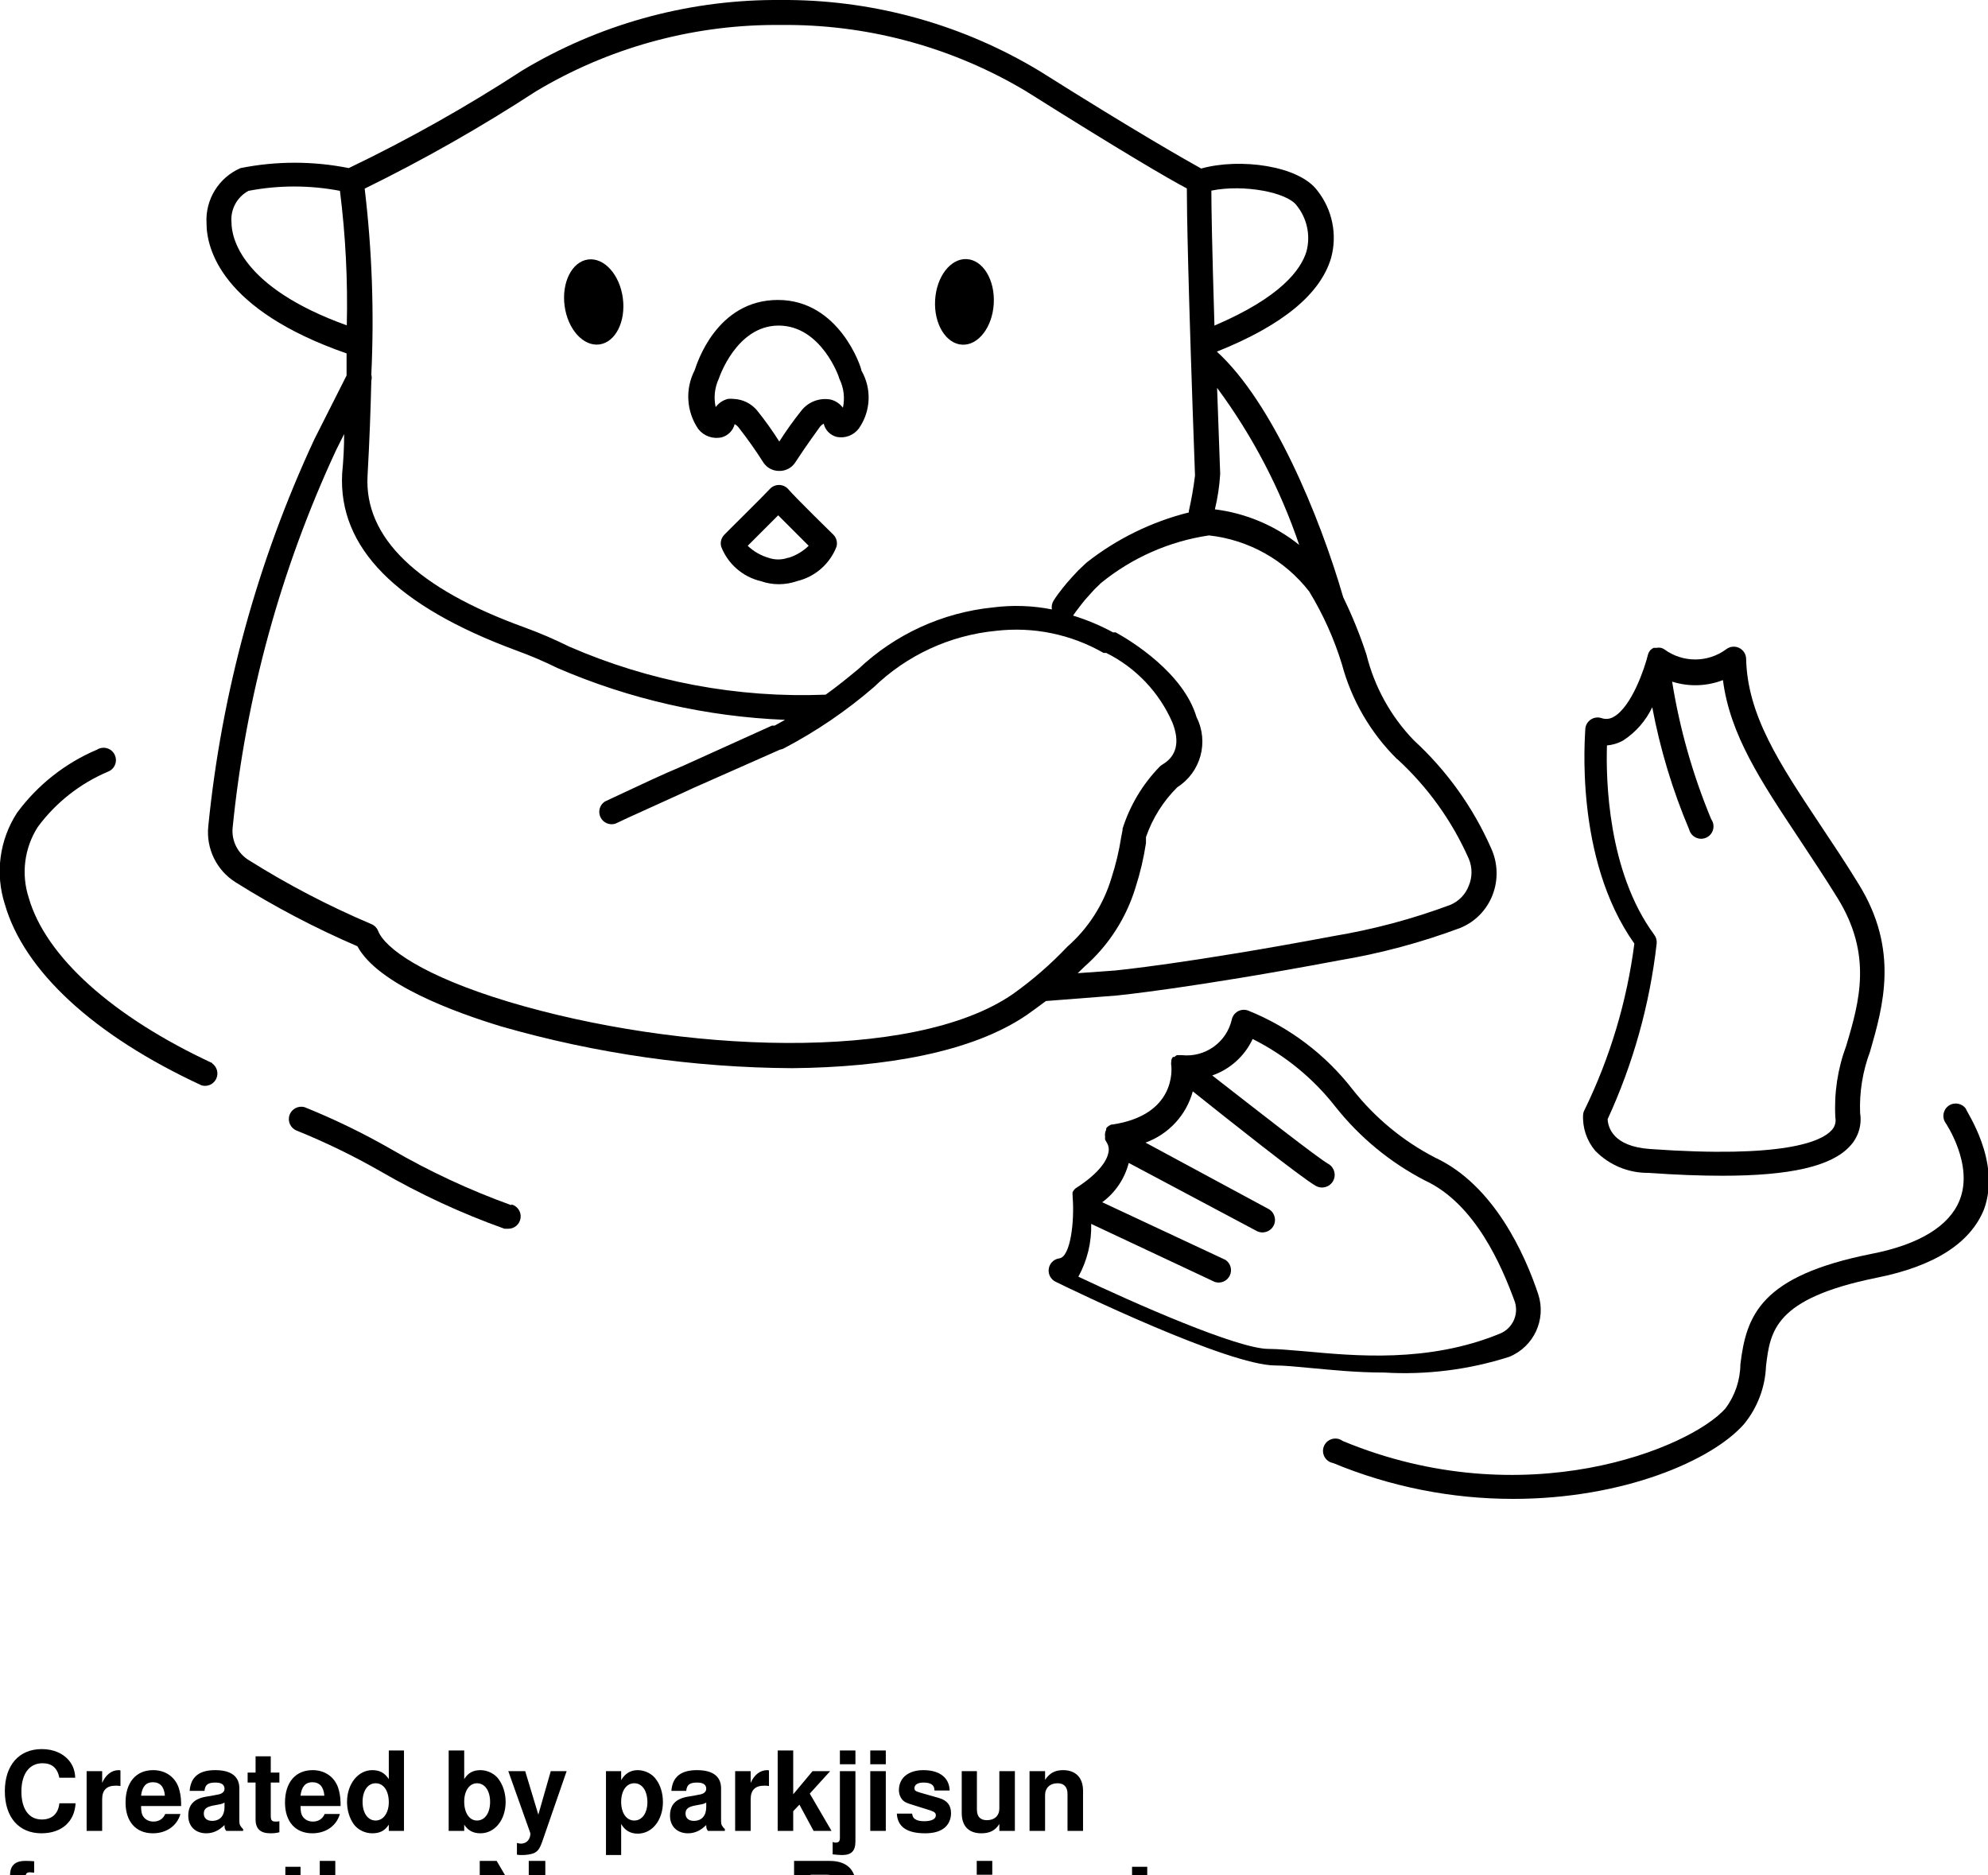
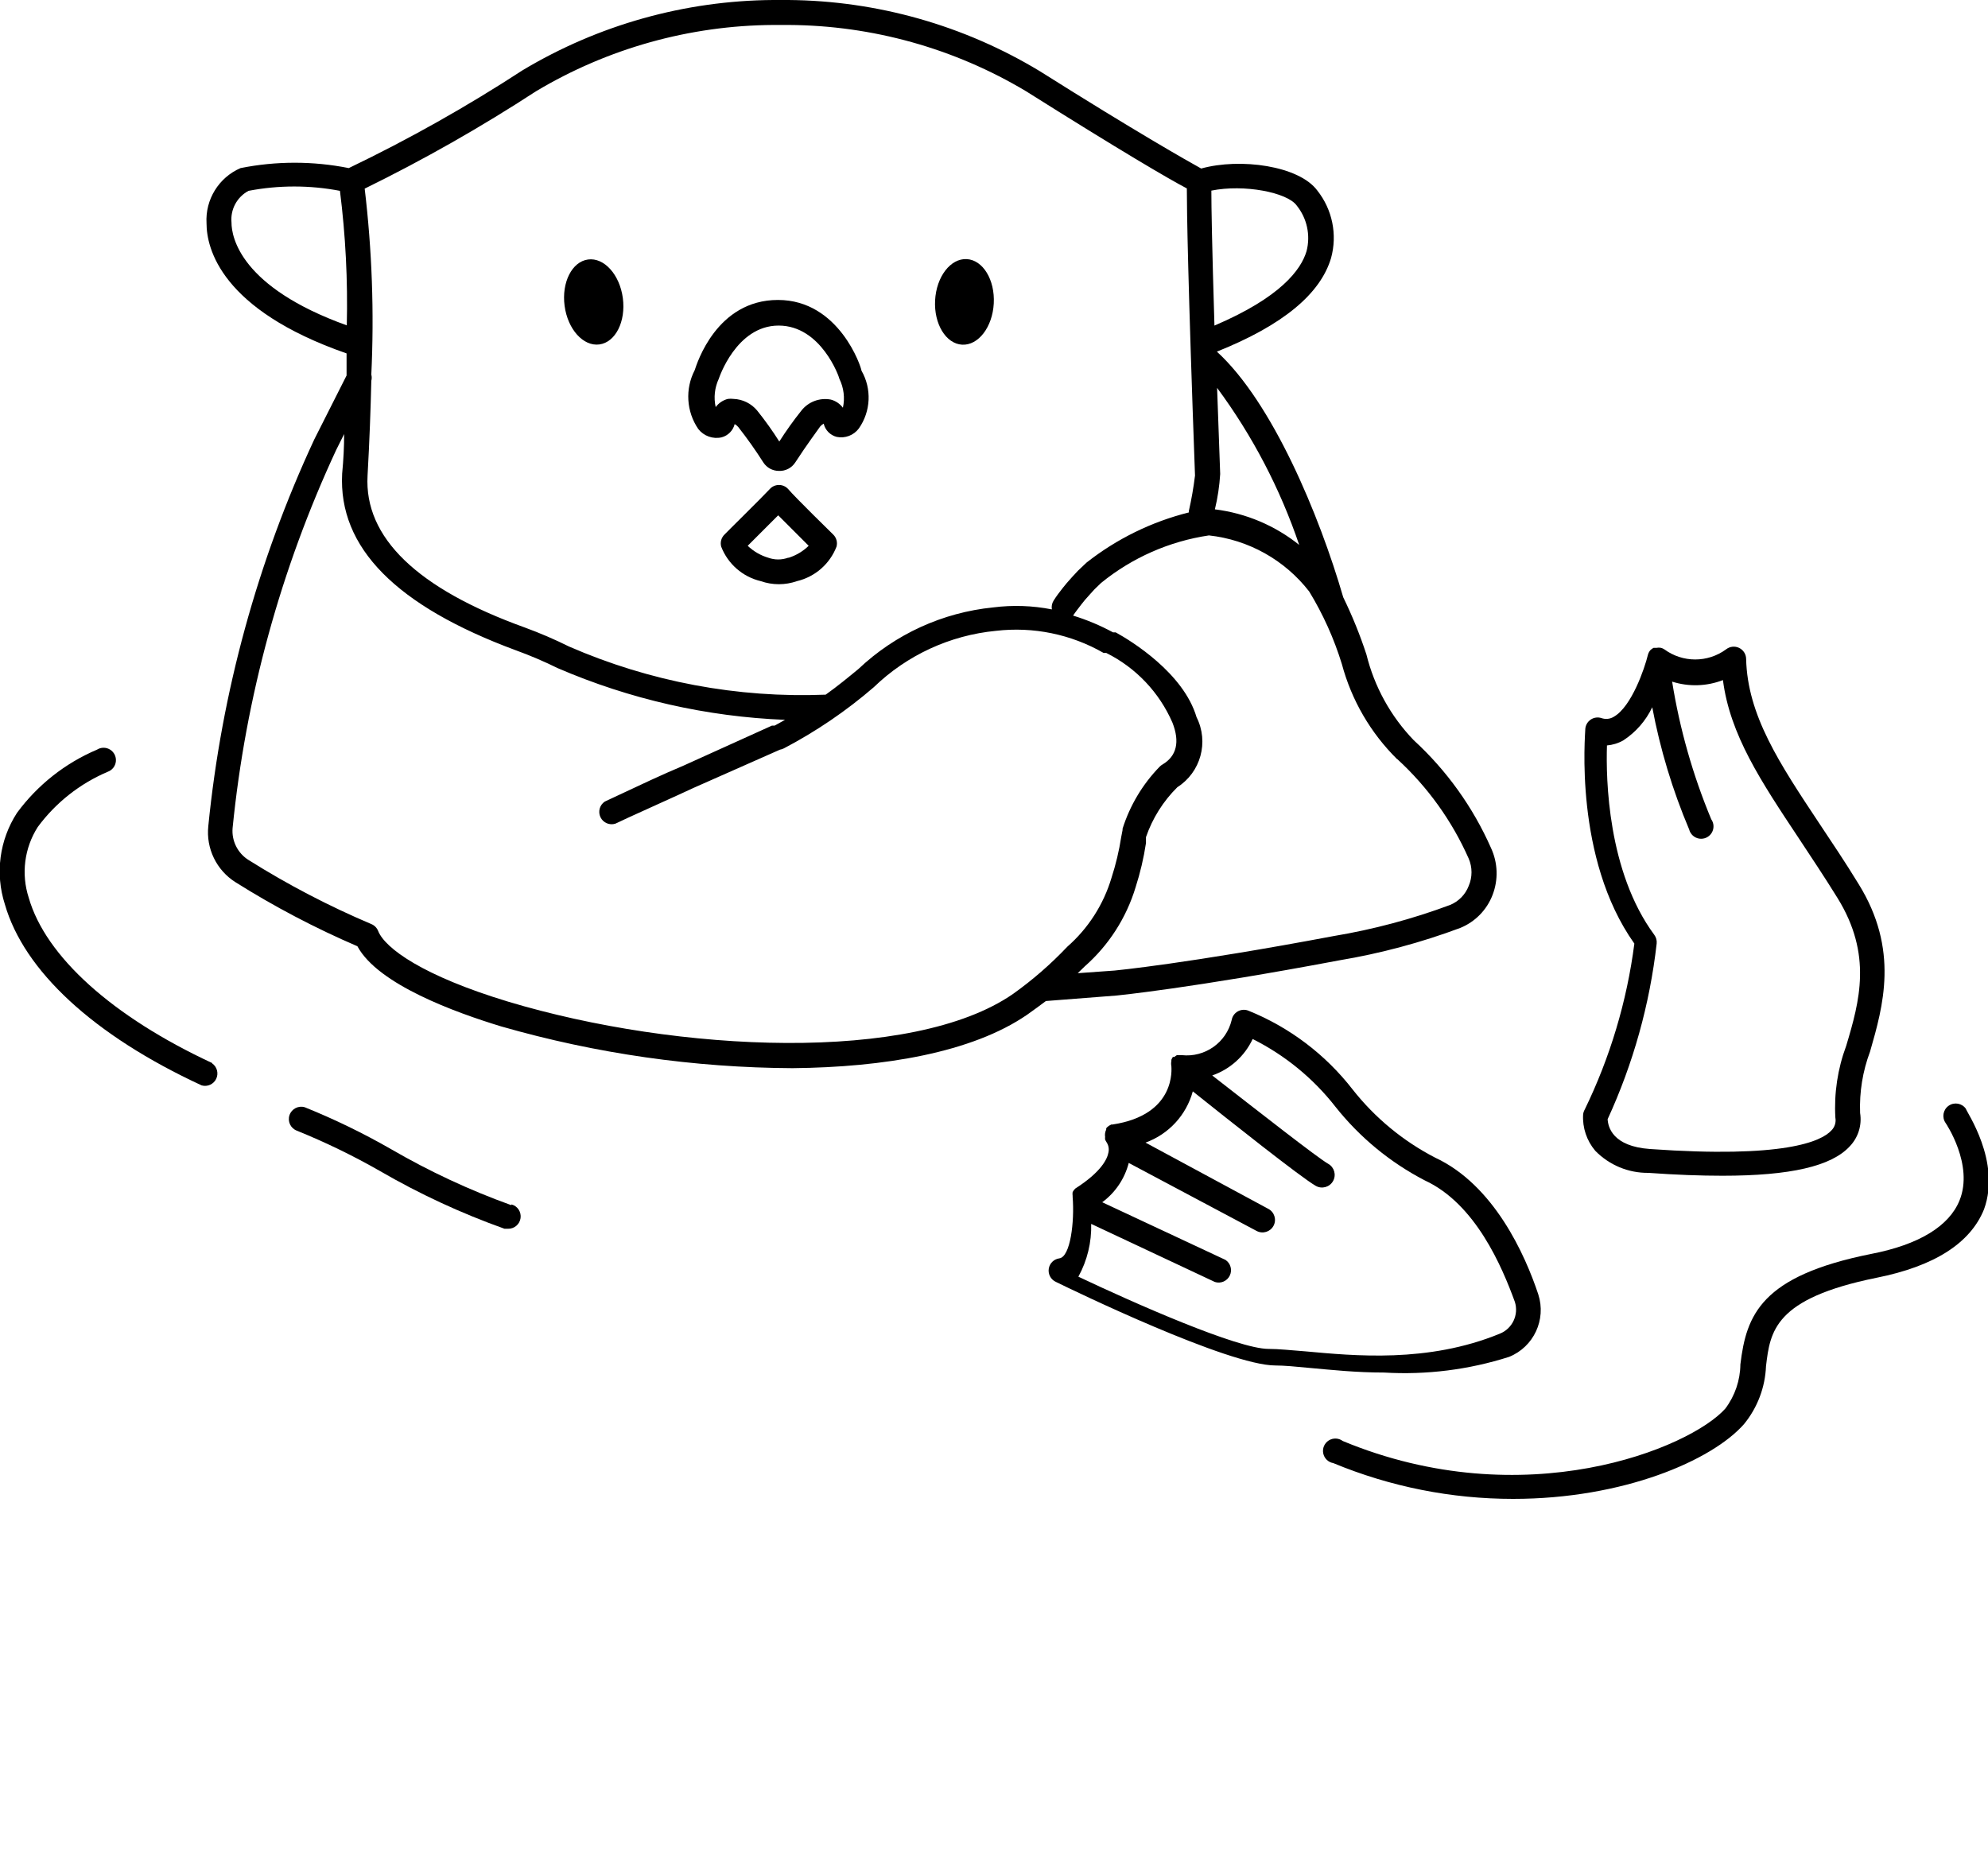
<svg xmlns="http://www.w3.org/2000/svg" data-name="Layer 1" viewBox="0 0 90 84.862" x="0px" y="0px">
  <path d="M40.68,38.2a.56.56,0,0,0-.83,0c-.35.38-2,2-2.05,2.06a.56.56,0,0,0-.15.55,2.55,2.55,0,0,0,1.79,1.56,2.48,2.48,0,0,0,1.64,0,2.55,2.55,0,0,0,1.79-1.56.56.56,0,0,0-.15-.55S41,38.58,40.68,38.2Zm0,3.11a1.33,1.33,0,0,1-.9,0,2.29,2.29,0,0,1-.93-.54l1.38-1.38,1.38,1.38A2.3,2.3,0,0,1,40.71,41.31Z" transform="translate(-5 -16.06)" />
  <path d="M37.67,35.86a.83.83,0,0,0,.59-.6.55.55,0,0,1,.16.13A19.64,19.64,0,0,1,39.56,37a.84.84,0,0,0,.7.38h0A.84.84,0,0,0,41,37c.54-.83,1-1.44,1.13-1.63a.55.55,0,0,1,.16-.13.81.81,0,0,0,.59.6,1,1,0,0,0,1-.38A2.44,2.44,0,0,0,44,32.84c0-.13-1-3.2-3.78-3.2s-3.67,2.88-3.77,3.18a2.6,2.6,0,0,0,.16,2.66A1.05,1.05,0,0,0,37.67,35.86Zm-.13-2.65v0s.78-2.41,2.71-2.41S43,33.15,43,33.21a2,2,0,0,1,.16,1.31,1,1,0,0,0-.55-.37,1.37,1.37,0,0,0-1.33.5,16.22,16.22,0,0,0-1,1.4,15.21,15.21,0,0,0-1-1.4,1.46,1.46,0,0,0-1.07-.53,1.06,1.06,0,0,0-.26,0,1,1,0,0,0-.55.37A2,2,0,0,1,37.54,33.21Z" transform="translate(-5 -16.06)" />
  <path d="M73.32,77.49a2.29,2.29,0,0,0,1.32-2.83c-.59-1.78-2-4.95-4.67-6.19a11.45,11.45,0,0,1-3.73-3.08,11.35,11.35,0,0,0-4.74-3.58.56.56,0,0,0-.74.43,2.09,2.09,0,0,1-2.26,1.59h0l-.13,0-.09,0a.56.56,0,0,0-.11.08l-.07,0h0a.54.54,0,0,0-.07.13l0,.06a.56.56,0,0,0,0,.23h0c0,.09.24,2.2-2.66,2.64h0l-.06,0-.11.06a.55.55,0,0,0-.12.11l0,0,0,.06a.55.55,0,0,0-.05.33v0a.55.55,0,0,0,0,.12.58.58,0,0,0,.07.13h0a.6.6,0,0,1,.08.46c-.05.28-.31.87-1.5,1.63l0,0,0,0a.56.56,0,0,0-.12.16h0v0a.56.56,0,0,0,0,.17s0,0,0,.05,0,0,0,0c.09,1.12-.1,2.71-.6,2.78a.56.56,0,0,0-.17,1.06c.79.39,7.82,3.79,9.95,3.79.39,0,.92.05,1.54.11,1,.09,2.11.21,3.38.21A15.57,15.57,0,0,0,73.32,77.49Zm-10.89-.36c-1.4,0-6.1-2.08-8.61-3.27a4.71,4.71,0,0,0,.58-2.39L60,74.1a.56.56,0,0,0,.48-1l-5.58-2.61a3.2,3.2,0,0,0,1.2-1.78l5.79,3.08a.56.56,0,0,0,.53-1l-5.56-3A3.43,3.43,0,0,0,59,65.47c1.59,1.27,4.9,3.9,5.57,4.28a.56.56,0,0,0,.56-1c-.49-.28-3.13-2.35-5.25-4a3.17,3.17,0,0,0,1.83-1.65,11,11,0,0,1,3.75,3.07A12.52,12.52,0,0,0,69.5,69.5C71.8,70.56,73,73.41,73.58,75a1.17,1.17,0,0,1-.68,1.44c-3.26,1.34-6.6,1-8.81.8C63.44,77.19,62.88,77.13,62.44,77.13Z" transform="translate(-5 -16.06)" />
  <path d="M76.74,66.3a.56.56,0,0,0-.07.22,2.33,2.33,0,0,0,.55,1.64,3.31,3.31,0,0,0,2.41,1c1.25.09,2.36.13,3.35.13,3.07,0,4.93-.43,5.76-1.33a1.77,1.77,0,0,0,.47-1.51,7.13,7.13,0,0,1,.45-2.78c.59-2.05,1.33-4.61-.52-7.59-.61-1-1.2-1.87-1.77-2.73-1.82-2.74-3.26-4.91-3.32-7.46a.56.56,0,0,0-.91-.43,2.36,2.36,0,0,1-2.79,0,.55.55,0,0,0-.15-.07h0a.56.56,0,0,0-.21,0h0l-.13,0,0,0a.55.55,0,0,0-.15.11l0,0a.55.55,0,0,0-.11.22h0c-.14.58-.73,2.33-1.54,2.79a.65.65,0,0,1-.56.06.56.56,0,0,0-.73.48c0,.24-.53,5.86,2.22,9.73A24.29,24.29,0,0,1,76.74,66.3Zm1-16.49a1.83,1.83,0,0,0,.75-.23,3.68,3.68,0,0,0,1.31-1.5,27,27,0,0,0,1.67,5.53.56.56,0,1,0,1-.46,27.58,27.58,0,0,1-1.77-6.23A3.46,3.46,0,0,0,83,46.85c.32,2.48,1.72,4.58,3.44,7.17.56.85,1.15,1.73,1.75,2.7,1.58,2.56,1,4.66.39,6.69a8,8,0,0,0-.49,3.25.65.65,0,0,1-.18.58c-.46.5-2.15,1.27-8.21.84-1.7-.12-1.9-1-1.92-1.35A26.07,26.07,0,0,0,80,58.78a.56.56,0,0,0-.11-.4C77.78,55.52,77.7,51.32,77.75,49.81Z" transform="translate(-5 -16.06)" />
  <path d="M94,66.26a.56.56,0,0,0-.92.64s1.29,1.89.63,3.51c-.47,1.16-1.83,2-4,2.42-5,1-5.65,2.77-5.92,5a3.39,3.39,0,0,1-.68,2c-1.6,1.8-9.1,4.88-17.32,1.47a.56.56,0,1,0-.43,1,21.23,21.23,0,0,0,8.14,1.62c5,0,9-1.74,10.45-3.38a4.42,4.42,0,0,0,1-2.63c.19-1.58.37-3.06,5-4,2.61-.52,4.25-1.56,4.87-3.1C95.61,68.64,94,66.36,94,66.26Z" transform="translate(-5 -16.06)" />
  <path d="M28.14,70.62a33.34,33.34,0,0,1-5.43-2.53,31.59,31.59,0,0,0-3.91-1.9.56.56,0,0,0-.36,1.06,31.14,31.14,0,0,1,3.75,1.82,34,34,0,0,0,5.65,2.62l.16,0a.56.56,0,0,0,.16-1.1Z" transform="translate(-5 -16.06)" />
  <path d="M14.61,64.19c-4.52-2.1-7.55-4.83-8.31-7.49a3.78,3.78,0,0,1,.41-3.2A7.66,7.66,0,0,1,9.88,51a.56.56,0,1,0-.49-1,8.73,8.73,0,0,0-3.62,2.86A4.87,4.87,0,0,0,5.22,57c.86,3,4,5.93,8.91,8.2a.56.56,0,0,0,.47-1Z" transform="translate(-5 -16.06)" />
  <path d="M55.56,61.13s3.38-.33,10.06-1.59a29.6,29.6,0,0,0,5.49-1.47,2.63,2.63,0,0,0,1.46-1.49,2.72,2.72,0,0,0-.07-2.13A14.67,14.67,0,0,0,69,49.57a8.55,8.55,0,0,1-2.14-3.88,20.37,20.37,0,0,0-1.05-2.59c-1.08-3.72-3.21-8.83-5.72-11.12,3-1.2,4.69-2.62,5.17-4.24a3.45,3.45,0,0,0-.62-3.05c-.83-1.13-3.5-1.49-5.26-1-.63-.35-2.9-1.63-7.31-4.41A22.35,22.35,0,0,0,40.7,16.06H40a22.36,22.36,0,0,0-11.34,3.18,69.69,69.69,0,0,1-7.87,4.43,12.5,12.5,0,0,0-4.9,0,2.56,2.56,0,0,0-1.54,2.5c0,1.13.65,3.91,6.34,5.89q0,.5,0,1l-1.46,2.89a54.28,54.28,0,0,0-4.8,17.51A2.67,2.67,0,0,0,15.66,56a40.2,40.2,0,0,0,5.52,2.9c.93,1.73,4.44,3,6.51,3.63a48.68,48.68,0,0,0,13.19,1.89C45,64.38,49,63.72,51.5,62c.3-.21.58-.42.85-.62Zm12.7-10.7a13.55,13.55,0,0,1,3.23,4.5,1.57,1.57,0,0,1,0,1.24,1.52,1.52,0,0,1-.84.86,28.53,28.53,0,0,1-5.28,1.41C58.79,59.68,55.48,60,55.46,60l-1.67.12.32-.31a7.77,7.77,0,0,0,2.3-3.58,12.81,12.81,0,0,0,.47-2l0-.27A5.87,5.87,0,0,1,58.3,51.7a2.45,2.45,0,0,0,.87-3.17c-.59-2-2.95-3.45-3.66-3.84l-.12,0a9.89,9.89,0,0,0-1.81-.76l0,0c.12-.18.25-.34.37-.5l.16-.2.24-.27.2-.22.3-.29a10.08,10.08,0,0,1,4.88-2.15,6.66,6.66,0,0,1,4.54,2.54,14.49,14.49,0,0,1,1.48,3.29A9.5,9.5,0,0,0,68.25,50.43Zm-4.43-9.69A7.6,7.6,0,0,0,60,39.12a9.15,9.15,0,0,0,.24-1.6c-.05-1.45-.1-2.74-.14-3.9A26,26,0,0,1,63.82,40.74ZM63.7,25.36a2.35,2.35,0,0,1,.45,2.07c-.25.85-1.19,2.1-4.17,3.37-.11-3.62-.14-5.38-.14-6.11C61.32,24.39,63.27,24.77,63.7,25.36ZM29.27,20.19a21.18,21.18,0,0,1,10.74-3h.7a21.17,21.17,0,0,1,10.74,3c4.27,2.69,6.51,4,7.28,4.4,0,1,.05,4.23.37,13a16.12,16.12,0,0,1-.28,1.61v.06a12.34,12.34,0,0,0-4.63,2.27l-.39.37-.26.28-.24.27-.18.22c-.14.18-.29.37-.42.58a.56.56,0,0,0-.08.4,8.29,8.29,0,0,0-2.66-.09,10.38,10.38,0,0,0-6.1,2.79c-.45.37-.92.76-1.48,1.16a26.43,26.43,0,0,1-11.62-2.18,19.85,19.85,0,0,0-2-.86c-4.88-1.76-7.28-4.08-7.12-6.88.09-1.6.14-3,.17-4.29a.55.55,0,0,0,0-.28,50.78,50.78,0,0,0-.3-8.42A73.49,73.49,0,0,0,29.27,20.19ZM15.48,26.13a1.47,1.47,0,0,1,.77-1.43,11,11,0,0,1,4.14,0,40.85,40.85,0,0,1,.31,6.09C15.89,29.06,15.48,26.8,15.48,26.13ZM50.86,61.06c-4.55,3.15-15.19,2.65-22.85.35-3.87-1.17-5.58-2.42-5.89-3.2a.56.56,0,0,0-.3-.31A39.07,39.07,0,0,1,16.26,55a1.55,1.55,0,0,1-.73-1.45,53.08,53.08,0,0,1,4.69-17.12l.36-.72q0,.86-.09,1.79c-.18,3.36,2.46,6,7.86,8a18.78,18.78,0,0,1,1.9.81,28.9,28.9,0,0,0,10.29,2.34l-.47.26-.12,0-4,1.81c-1,.42-1.95.87-2.95,1.34l-.62.29a.56.56,0,0,0,.48,1l.62-.29c1-.46,2-.9,2.92-1.33L40.31,50a.56.56,0,0,0,.18-.06,21.56,21.56,0,0,0,4.07-2.77,9.23,9.23,0,0,1,5.53-2.55,7.94,7.94,0,0,1,4.87,1l.12,0a6.35,6.35,0,0,1,3,3.16c.34.87.19,1.51-.45,1.89a.57.57,0,0,0-.13.1,7.09,7.09,0,0,0-1.68,2.81l0,.06-.06.31a11.88,11.88,0,0,1-.44,1.85,6.69,6.69,0,0,1-2,3.12A16.85,16.85,0,0,1,50.86,61.06Z" transform="translate(-5 -16.06)" />
  <ellipse cx="48.66" cy="29.73" rx="1.94" ry="1.33" transform="translate(11.36 60.66) rotate(-86.92)" />
  <ellipse cx="31.88" cy="29.73" rx="1.33" ry="1.94" transform="translate(-8.64 -11.6) rotate(-7.57)" />
-   <text x="0" y="82.89" fill="#000000" font-size="5px" font-weight="bold" font-family="'Helvetica Neue', Helvetica, Arial-Unicode, Arial, Sans-serif">Created by parkjisun</text>
-   <text x="0" y="87.89" fill="#000000" font-size="5px" font-weight="bold" font-family="'Helvetica Neue', Helvetica, Arial-Unicode, Arial, Sans-serif">from the Noun Project</text>
</svg>
